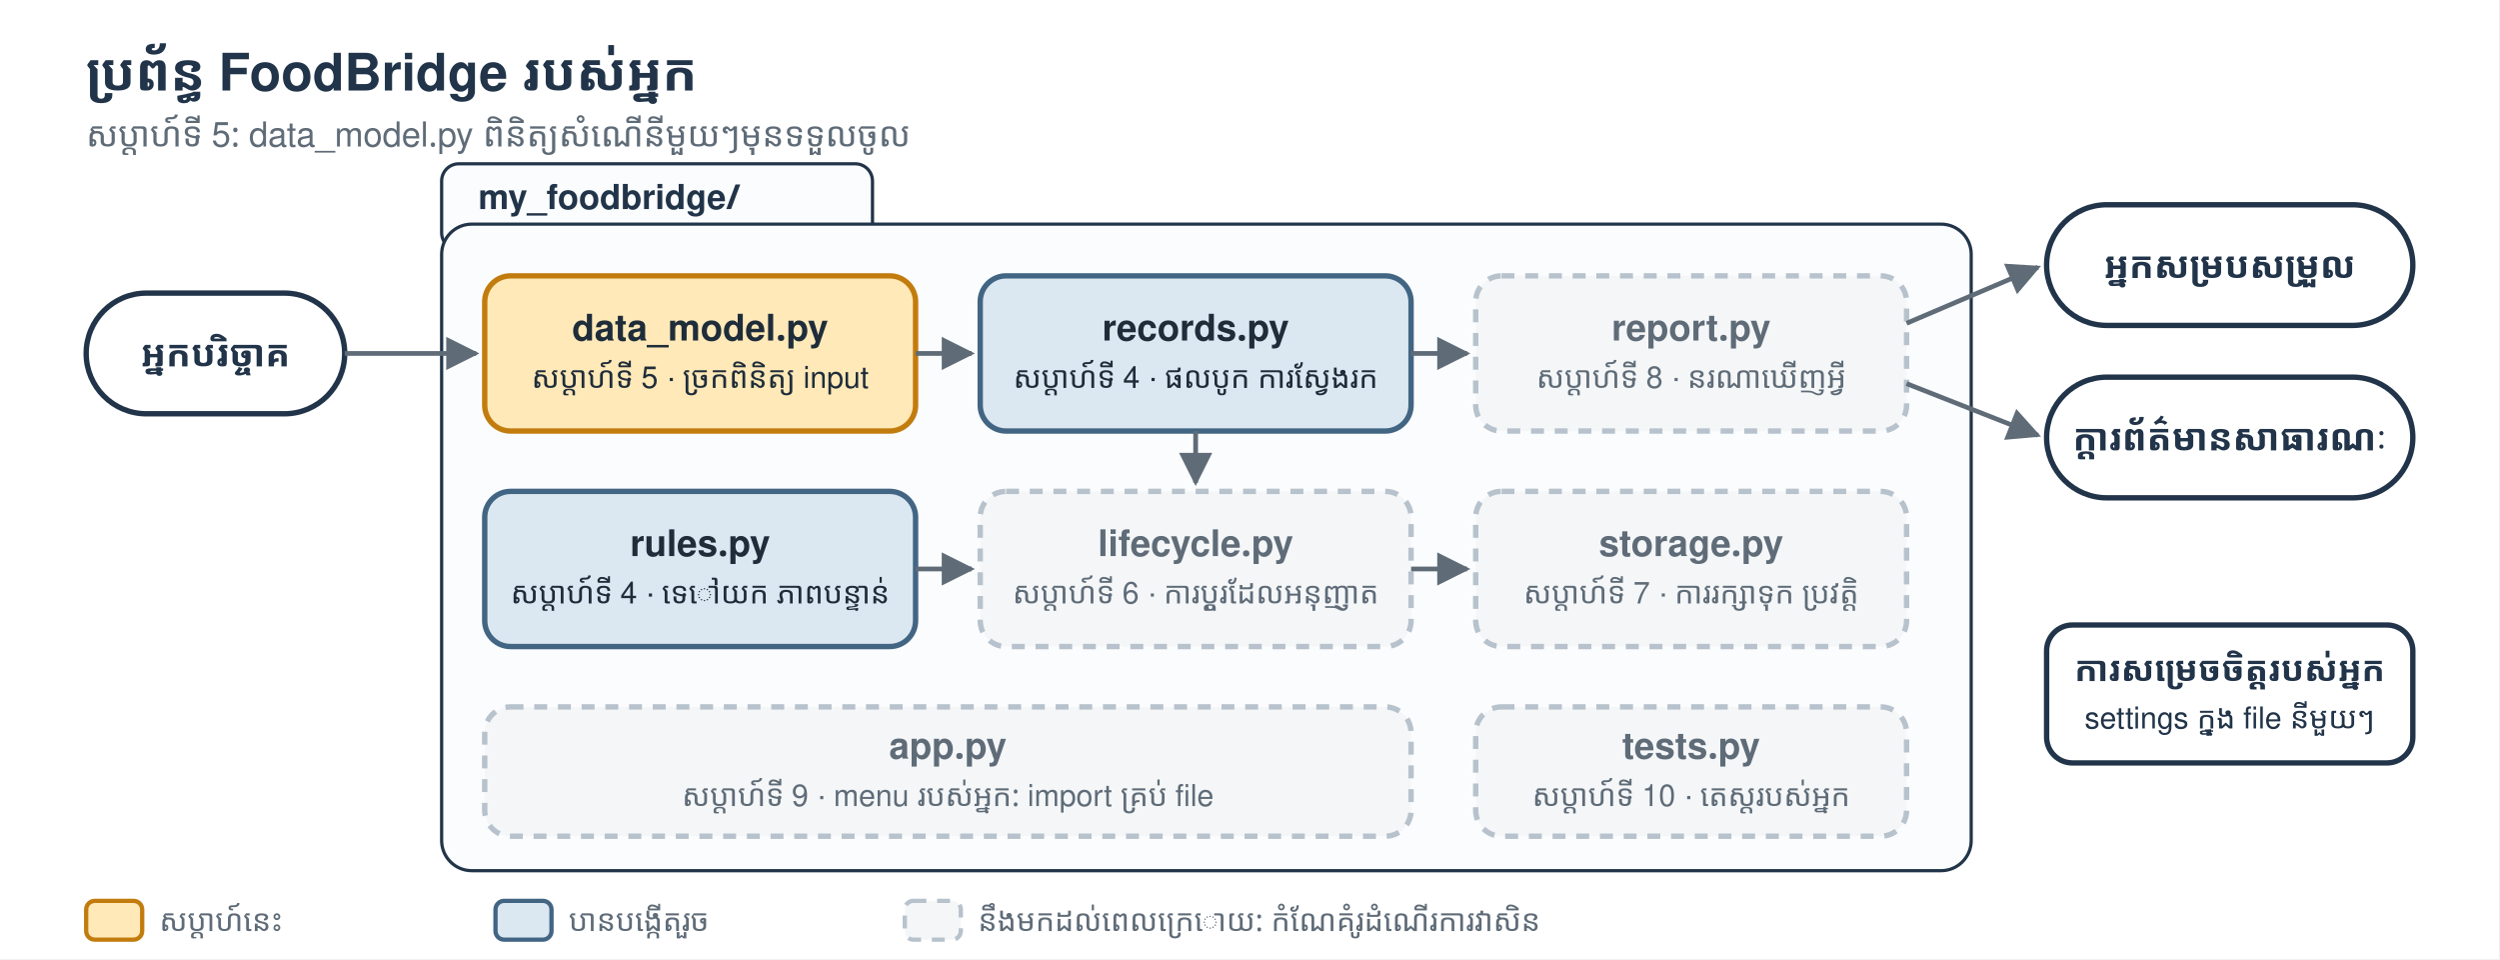
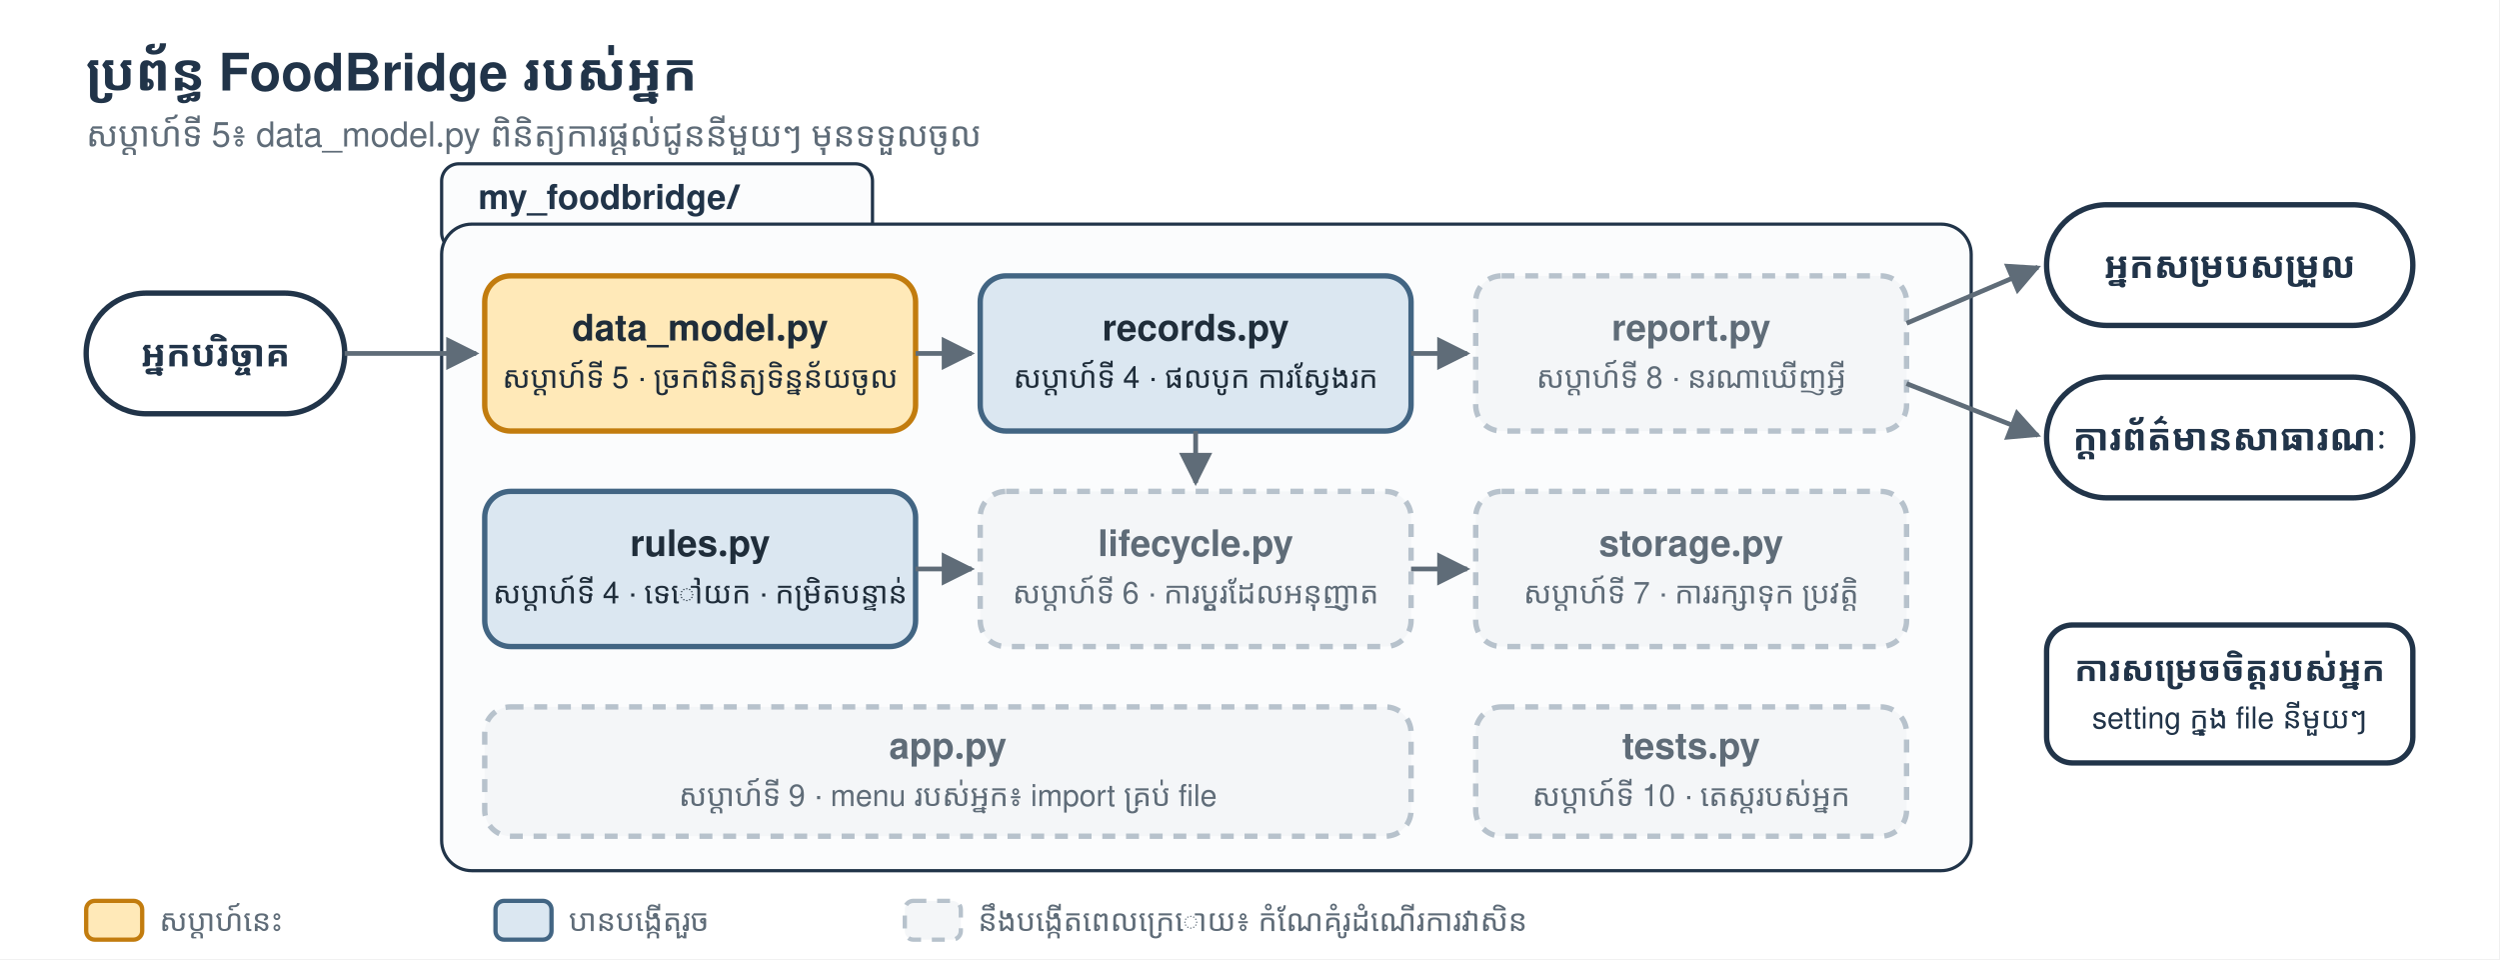
<svg xmlns="http://www.w3.org/2000/svg" width="1160" height="445" viewBox="0 0 1160 445" role="img" font-family="system-ui, -apple-system, 'Segoe UI', 'Noto Sans Khmer', 'Khmer Sangam MN', 'Khmer UI', 'Khmer OS Battambang', Helvetica, Arial, sans-serif">
  <rect width="1160" height="445" fill="#ffffff" />
  <defs>
    <marker id="arrow" viewBox="0 0 10 10" refX="9" refY="5" markerWidth="7" markerHeight="7" orient="auto-start-reverse">
      <path d="M0,0 L10,5 L0,10 z" fill="#5f6c78" />
    </marker>
  </defs>
  <text x="40" y="42" font-size="24" font-weight="700" fill="#213449" text-anchor="start">ប្រព័ន្ធ FoodBridge របស់អ្នក</text>
-   <text x="40" y="68" font-size="16" font-weight="400" fill="#5f6c78" text-anchor="start">សប្ដាហ៍ទី 5: data_model.py ពិនិត្យសំណើនីមួយៗមុនទទួលចូល</text>
+   <text x="40" y="68" font-size="16" font-weight="400" fill="#5f6c78" text-anchor="start">សប្ដាហ៍ទី 5៖ data_model.py ពិនិត្យការផ្ដល់ជូននីមួយៗ មុនទទួលចូល</text>
  <rect x="205" y="76" width="200" height="40" rx="8" fill="#fbfcfd" stroke="#213449" stroke-width="1.5" />
  <text x="222" y="97" font-size="16" font-weight="700" fill="#213449" text-anchor="start">my_foodbridge/</text>
  <rect x="205" y="104" width="710" height="300" rx="14" fill="#fbfcfd" stroke="#213449" stroke-width="1.5" />
  <rect x="225" y="128" width="200" height="72" rx="12" fill="#ffe9b8" stroke="#c27c0e" stroke-width="2.5" />
  <text x="325.0" y="158.0" text-anchor="middle" font-size="17" font-weight="700" fill="#1f2d3a">data_model.py</text>
-   <text x="325.0" y="180.0" text-anchor="middle" font-size="14" fill="#1f2d3a">សប្ដាហ៍ទី 5 · ច្រកពិនិត្យ input</text>
+   <text x="325.0" y="180.0" text-anchor="middle" font-size="14" fill="#1f2d3a">សប្ដាហ៍ទី 5 · ច្រកពិនិត្យទិន្នន័យចូល</text>
  <rect x="455" y="128" width="200" height="72" rx="12" fill="#dbe7f1" stroke="#426583" stroke-width="2.5" />
  <text x="555.0" y="158.0" text-anchor="middle" font-size="17" font-weight="700" fill="#1f2d3a">records.py</text>
  <text x="555.0" y="180.0" text-anchor="middle" font-size="14" fill="#1f2d3a">សប្ដាហ៍ទី 4 · ផលបូក ការស្វែងរក</text>
  <rect x="685" y="128" width="200" height="72" rx="12" fill="#f4f6f8" stroke="#b7c2cc" stroke-width="2.5" stroke-dasharray="6 5" />
  <text x="785.0" y="158.0" text-anchor="middle" font-size="17" font-weight="700" fill="#5f6c78">report.py</text>
  <text x="785.0" y="180.0" text-anchor="middle" font-size="14" fill="#5f6c78">សប្ដាហ៍ទី 8 · នរណាឃើញអ្វី</text>
  <rect x="225" y="228" width="200" height="72" rx="12" fill="#dbe7f1" stroke="#426583" stroke-width="2.5" />
  <text x="325.0" y="258.0" text-anchor="middle" font-size="17" font-weight="700" fill="#1f2d3a">rules.py</text>
-   <text x="325.0" y="280.0" text-anchor="middle" font-size="14" fill="#1f2d3a">សប្ដាហ៍ទី 4 · ទៅយក ភាពបន្ទាន់</text>
+   <text x="325.0" y="280.0" text-anchor="middle" font-size="14" fill="#1f2d3a">សប្ដាហ៍ទី 4 · ទៅយក · កម្រិតបន្ទាន់</text>
  <rect x="455" y="228" width="200" height="72" rx="12" fill="#f4f6f8" stroke="#b7c2cc" stroke-width="2.5" stroke-dasharray="6 5" />
  <text x="555.0" y="258.0" text-anchor="middle" font-size="17" font-weight="700" fill="#5f6c78">lifecycle.py</text>
  <text x="555.0" y="280.0" text-anchor="middle" font-size="14" fill="#5f6c78">សប្ដាហ៍ទី 6 · ការប្ដូរដែលអនុញ្ញាត</text>
  <rect x="685" y="228" width="200" height="72" rx="12" fill="#f4f6f8" stroke="#b7c2cc" stroke-width="2.5" stroke-dasharray="6 5" />
  <text x="785.0" y="258.0" text-anchor="middle" font-size="17" font-weight="700" fill="#5f6c78">storage.py</text>
  <text x="785.0" y="280.0" text-anchor="middle" font-size="14" fill="#5f6c78">សប្ដាហ៍ទី 7 · ការរក្សាទុក ប្រវត្តិ</text>
  <rect x="225" y="328" width="430" height="60" rx="12" fill="#f4f6f8" stroke="#b7c2cc" stroke-width="2.5" stroke-dasharray="6 5" />
  <text x="440.0" y="352.0" text-anchor="middle" font-size="17" font-weight="700" fill="#5f6c78">app.py</text>
-   <text x="440.0" y="374.0" text-anchor="middle" font-size="14" fill="#5f6c78">សប្ដាហ៍ទី 9 · menu របស់អ្នក: import គ្រប់ file</text>
+   <text x="440.0" y="374.0" text-anchor="middle" font-size="14" fill="#5f6c78">សប្ដាហ៍ទី 9 · menu របស់អ្នក៖ import គ្រប់ file</text>
  <rect x="685" y="328" width="200" height="60" rx="12" fill="#f4f6f8" stroke="#b7c2cc" stroke-width="2.5" stroke-dasharray="6 5" />
  <text x="785.0" y="352.0" text-anchor="middle" font-size="17" font-weight="700" fill="#5f6c78">tests.py</text>
  <text x="785.0" y="374.0" text-anchor="middle" font-size="14" fill="#5f6c78">សប្ដាហ៍ទី 10 · តេស្តរបស់អ្នក</text>
  <rect x="40" y="136" width="120" height="56" rx="28" fill="#ffffff" stroke="#213449" stroke-width="2.5" />
  <text x="100.0" y="170.0" text-anchor="middle" font-size="17" font-weight="700" fill="#213449">អ្នកបរិច្ចាគ</text>
  <rect x="950" y="95" width="170" height="56" rx="28" fill="#ffffff" stroke="#213449" stroke-width="2.5" />
  <text x="1035.0" y="129.0" text-anchor="middle" font-size="17" font-weight="700" fill="#213449">អ្នកសម្របសម្រួល</text>
  <rect x="950" y="175" width="170" height="56" rx="28" fill="#ffffff" stroke="#213449" stroke-width="2.5" />
  <text x="1035.0" y="209.0" text-anchor="middle" font-size="17" font-weight="700" fill="#213449">ក្ដារព័ត៌មានសាធារណៈ</text>
  <line x1="160" y1="164" x2="221" y2="164" stroke="#5f6c78" stroke-width="2.2" marker-end="url(#arrow)" />
  <line x1="425" y1="164" x2="451" y2="164" stroke="#5f6c78" stroke-width="2.2" marker-end="url(#arrow)" />
  <line x1="655" y1="164" x2="681" y2="164" stroke="#5f6c78" stroke-width="2.2" marker-end="url(#arrow)" />
  <line x1="885" y1="150" x2="946" y2="124" stroke="#5f6c78" stroke-width="2.2" marker-end="url(#arrow)" />
  <line x1="885" y1="178" x2="946" y2="202" stroke="#5f6c78" stroke-width="2.2" marker-end="url(#arrow)" />
  <line x1="555" y1="200" x2="555" y2="224" stroke="#5f6c78" stroke-width="2.2" marker-end="url(#arrow)" />
  <line x1="425" y1="264" x2="451" y2="264" stroke="#5f6c78" stroke-width="2.2" marker-end="url(#arrow)" />
  <line x1="655" y1="264" x2="681" y2="264" stroke="#5f6c78" stroke-width="2.2" marker-end="url(#arrow)" />
  <rect x="950" y="290" width="170" height="64" rx="12" fill="#ffffff" stroke="#213449" stroke-width="2.5" />
  <text x="1035.0" y="316.0" text-anchor="middle" font-size="16" font-weight="700" fill="#213449">ការសម្រេចចិត្តរបស់អ្នក</text>
-   <text x="1035.0" y="338.0" text-anchor="middle" font-size="14" fill="#213449">settings ក្នុង file នីមួយៗ</text>
+   <text x="1035.0" y="338.0" text-anchor="middle" font-size="14" fill="#213449">setting ក្នុង file នីមួយៗ</text>
  <rect x="40" y="418" width="26" height="18" rx="4" fill="#ffe9b8" stroke="#c27c0e" stroke-width="2" />
  <text x="74" y="432" font-size="14" font-weight="400" fill="#5f6c78" text-anchor="start">សប្ដាហ៍នេះ</text>
  <rect x="230" y="418" width="26" height="18" rx="4" fill="#dbe7f1" stroke="#426583" stroke-width="2" />
  <text x="264" y="432" font-size="14" font-weight="400" fill="#5f6c78" text-anchor="start">បានបង្កើតរួច</text>
  <rect x="420" y="418" width="26" height="18" rx="4" fill="#f4f6f8" stroke="#b7c2cc" stroke-width="2" stroke-dasharray="6 5" />
-   <text x="454" y="432" font-size="14" font-weight="400" fill="#5f6c78" text-anchor="start">នឹងមកដល់ពេលក្រោយ: កំណែគំរូដំណើរការវាសិន</text>
+   <text x="454" y="432" font-size="14" font-weight="400" fill="#5f6c78" text-anchor="start">នឹងបង្កើតពេលក្រោយ៖ កំណែគំរូដំណើរការវាសិន</text>
</svg>
